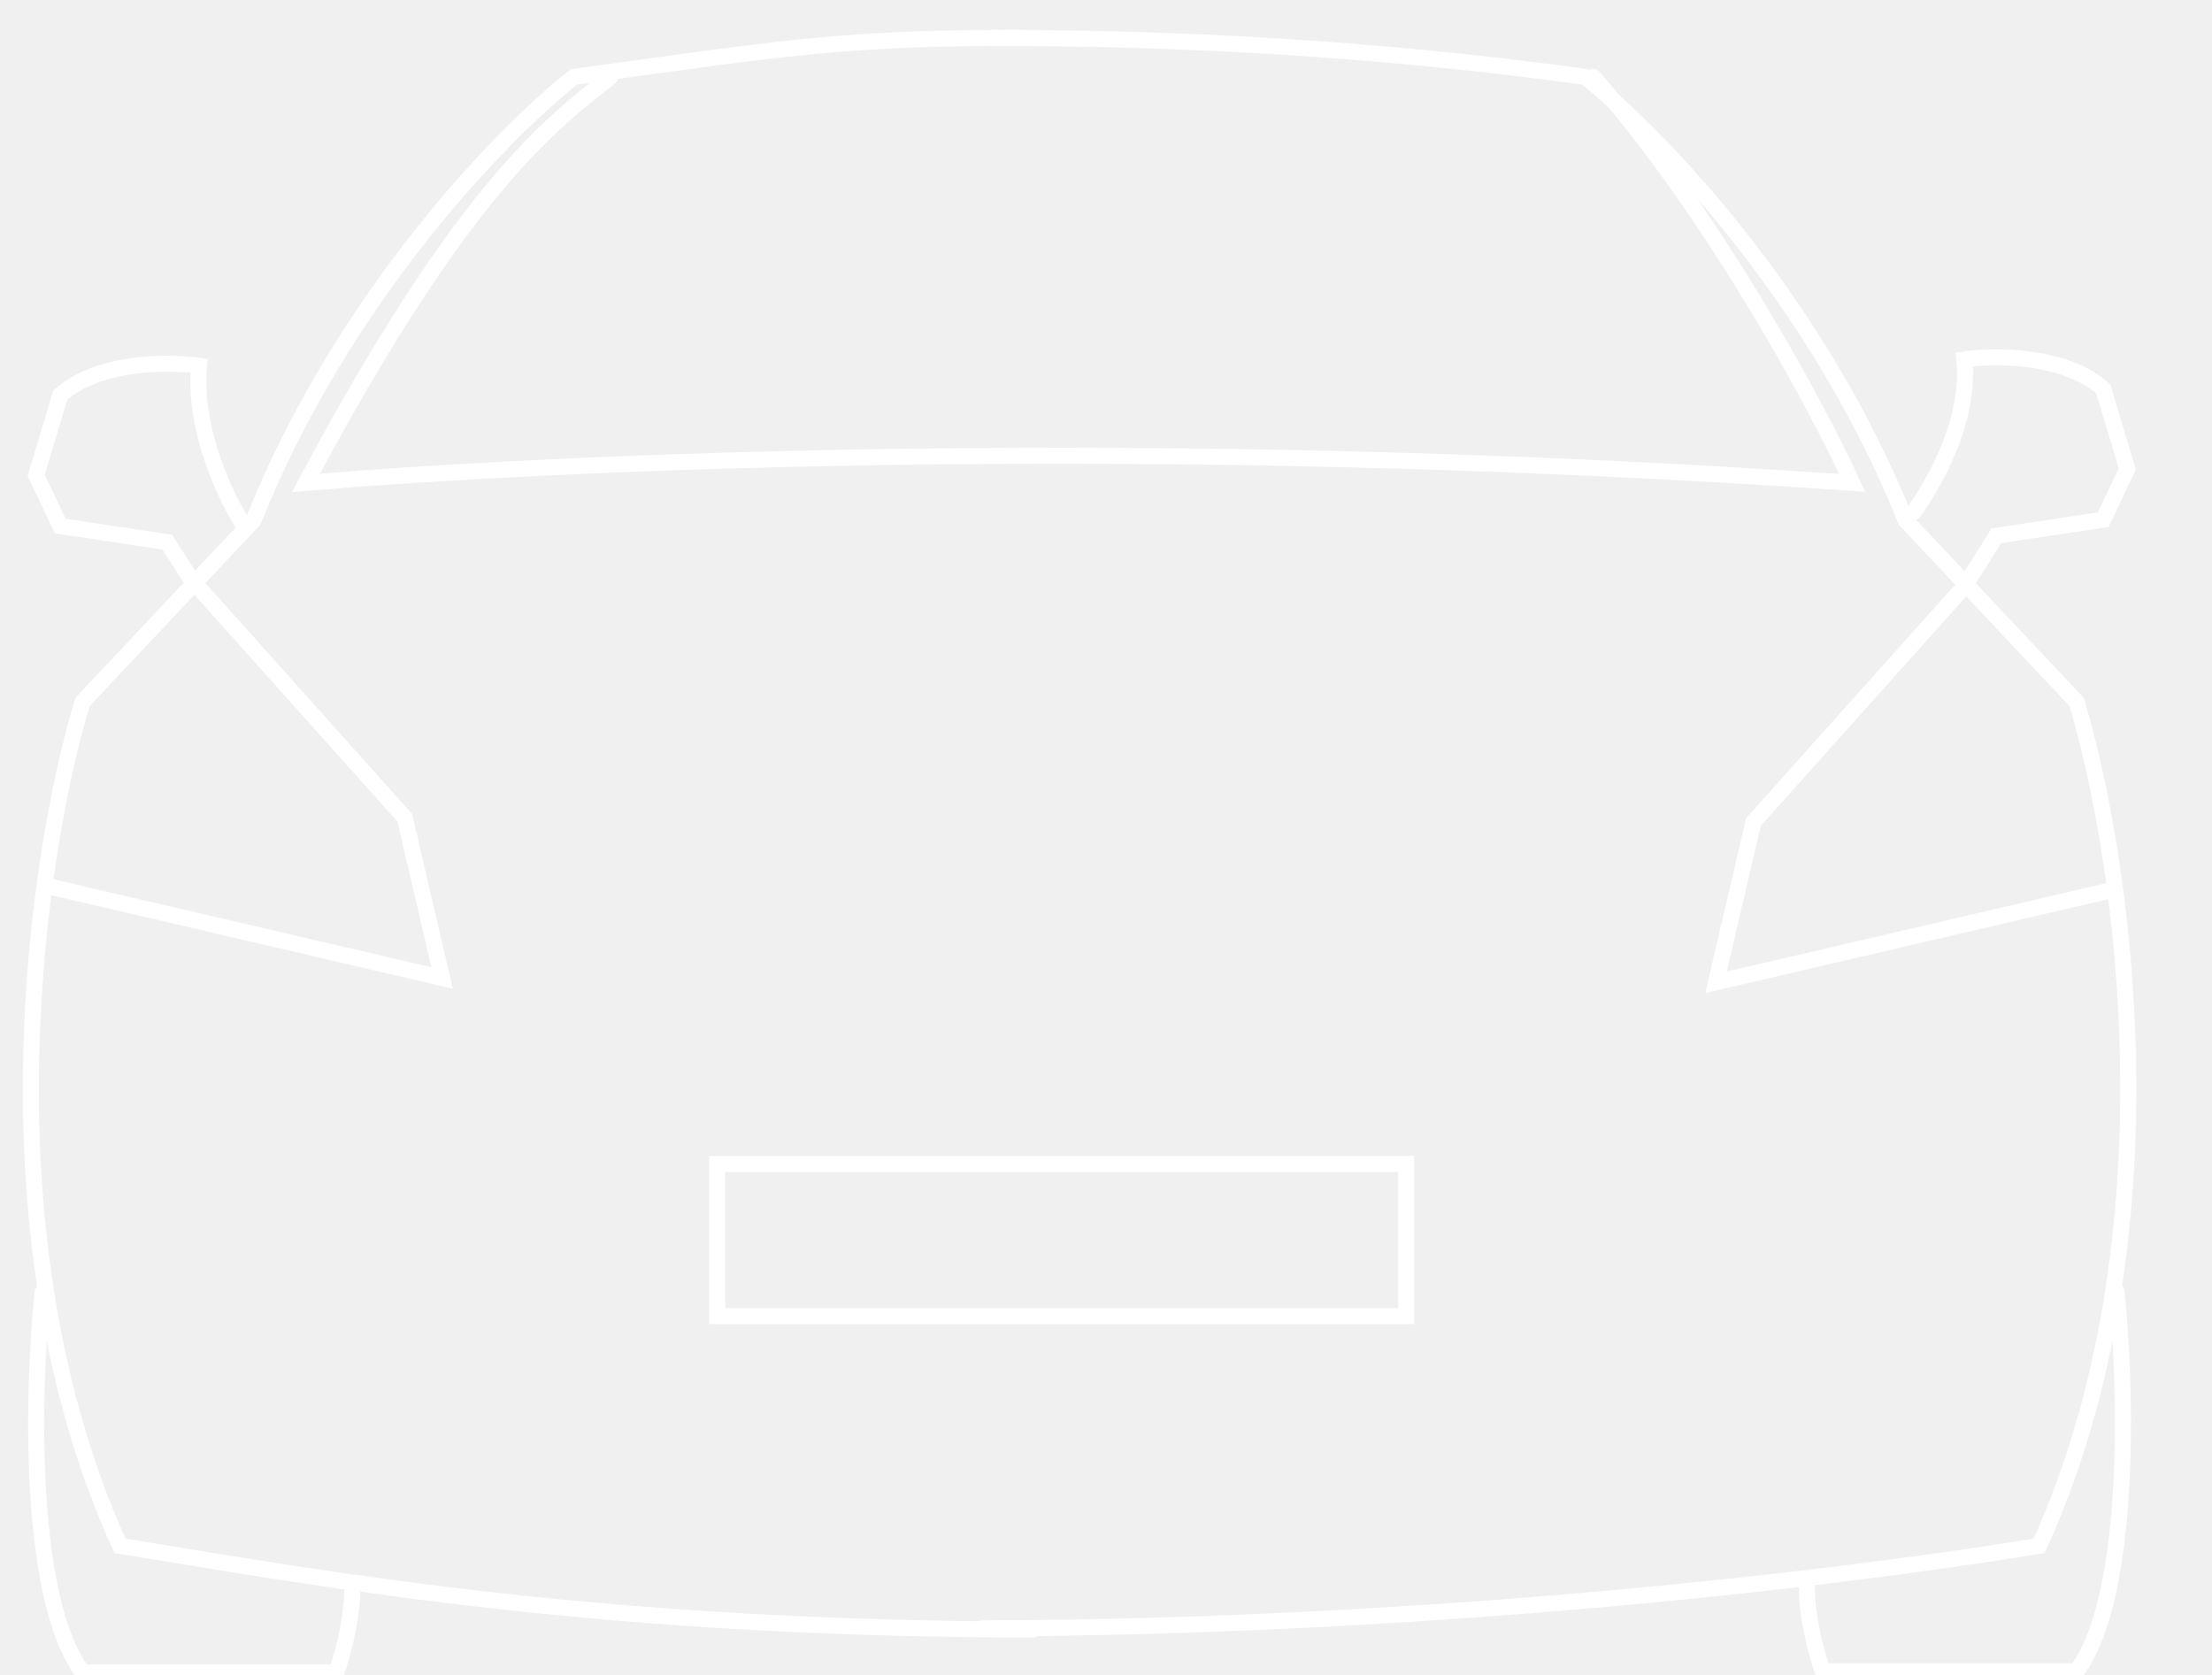
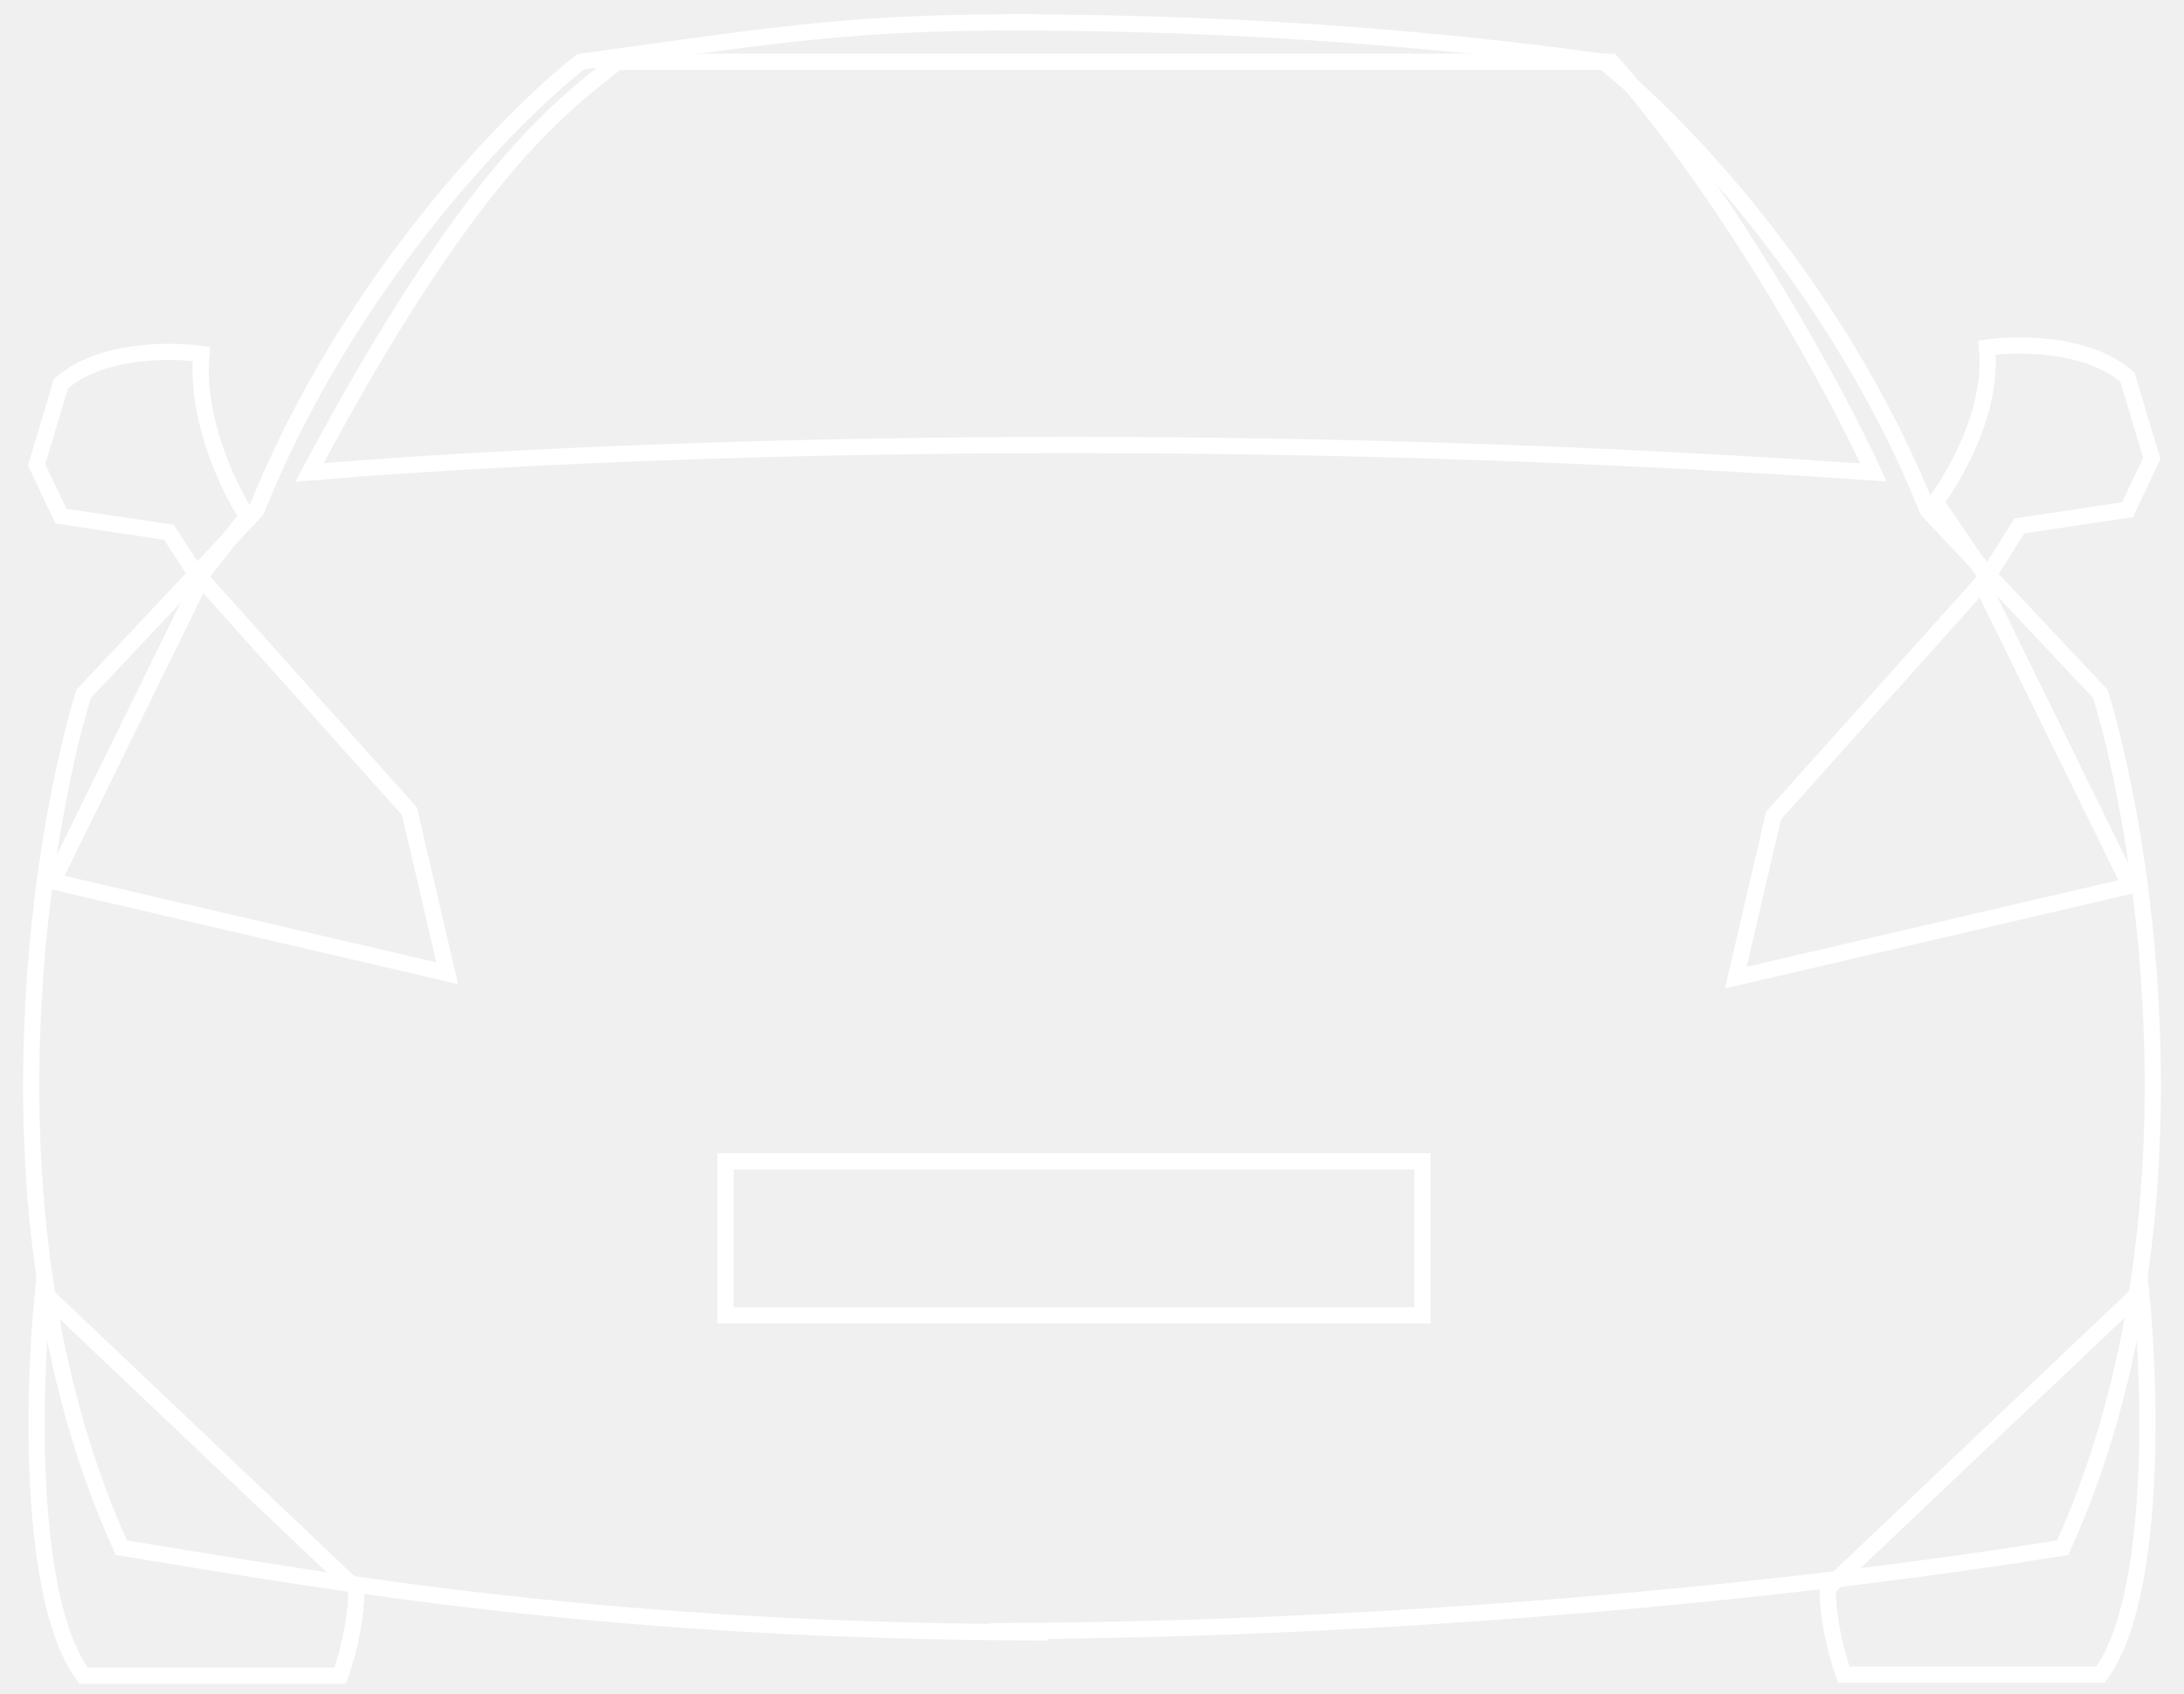
- <svg xmlns="http://www.w3.org/2000/svg" width="502" height="380" fill="none">
-   <path stroke="#fff" stroke-linecap="round" stroke-width="3.636" d="M9.648 293.451c-2.222 21.617-3.515 69.094 9.091 86.064h57.578c1.212-3.232 3.636-11.637 3.636-19.395M480.351 293.223c2.223 21.617 3.516 69.093-9.091 86.064h-57.578c-1.212-3.233-3.636-11.637-3.636-19.395M55.486 119.378c-3.434-4.849-11.758-21.334-10.303-36.365-6.869-1.01-22.789-1.091-31.517 6.667L8.212 107.863l5.455 11.515 24.243 3.637 6.667 10.303M434.288 116.247c3.434-4.849 12.97-19.643 11.515-34.674 6.869-1.01 22.789-1.091 31.517 6.667l5.454 18.183-5.454 11.515-24.244 3.637-7.273 11.515M138.52 17.455c-13.334 10.532-33.334 25.078-69.093 92.125 55.355-4.647 190.431-11.152 350.922 0-8.082-17.576-31.153-60.608-58.79-92.125M45.182 133.446l46.668 52.123 8.485 36.365-88.488-20.607M444.592 134.429l-46.668 52.123-8.485 36.365 88.488-20.607M319.132 264.131H162.763v34.547h156.369v-34.547Z" />
-   <path stroke="#fff" stroke-linecap="round" stroke-width="3.636" d="M225.189 8.623c40.425-.086 86.645 2.19 134.55 8.832 15.758 12.324 52.366 49.699 72.73 100.61l38.789 41.214c10.506 34.546 23.516 121.216-8.485 191.522-50.446 8.289-142.916 18.522-240.008 18.737" />
-   <path stroke="#fff" stroke-linecap="round" stroke-width="3.636" d="M232.463 8.592c-40.425-.086-54.297 2.22-102.202 8.863-15.759 12.324-52.366 49.699-72.73 100.61l-38.789 41.214C8.236 193.825-4.775 280.495 27.227 350.801c50.447 8.289 109.961 18.802 207.054 19.017" />
+ <svg xmlns="http://www.w3.org/2000/svg" width="490" height="380" viewBox="0 0 490 380" fill="none">
+   <path d="M9.648 289.861C7.426 311.478 6.133 358.955 18.739 375.925H76.317C77.53 372.693 79.954 364.288 79.954 356.53L9.648 289.861ZM480.352 289.633C482.575 311.25 483.867 358.726 471.26 375.697H413.682C412.47 372.464 410.046 364.06 410.046 356.302L480.352 289.633ZM55.487 115.788C52.052 110.939 43.729 94.454 45.184 79.423C38.315 78.413 22.395 78.332 13.667 86.09L8.212 104.273L13.667 115.788L37.91 119.425L44.577 129.728L55.487 115.788ZM434.288 112.657C437.722 107.808 447.258 93.014 445.803 77.983C452.672 76.973 468.592 76.892 477.32 84.65L482.774 102.833L477.32 114.348L453.076 117.985L445.803 129.5L434.288 112.657ZM138.52 13.865C125.186 24.397 105.186 38.943 69.427 105.99C124.782 101.343 259.858 94.838 420.349 105.99C412.267 88.413 389.196 45.382 361.559 13.865H138.52ZM45.183 129.856L91.851 181.979L100.336 218.344L11.848 197.737L45.183 129.856ZM444.592 130.839L397.924 182.962L389.439 219.327L477.927 198.72L444.592 130.839ZM319.132 260.541H162.763V295.088H319.132V260.541Z" stroke="white" stroke-width="3.636" stroke-linecap="round" />
+   <path d="M225.19 5.033C265.615 4.946 311.835 7.223 359.74 13.865C375.498 26.189 412.106 63.564 432.47 114.475L471.259 155.689C481.765 190.235 494.775 276.905 462.774 347.211C412.328 355.5 319.858 365.733 222.766 365.948" stroke="white" stroke-width="3.636" stroke-linecap="round" />
+   <path d="M232.463 5.002C192.038 4.916 178.166 7.223 130.261 13.865C114.502 26.189 77.895 63.564 57.531 114.475L18.742 155.689C8.236 190.235 -4.774 276.905 27.227 347.211C77.674 355.5 137.188 366.013 234.281 366.228" stroke="white" stroke-width="3.636" stroke-linecap="round" />
</svg>
